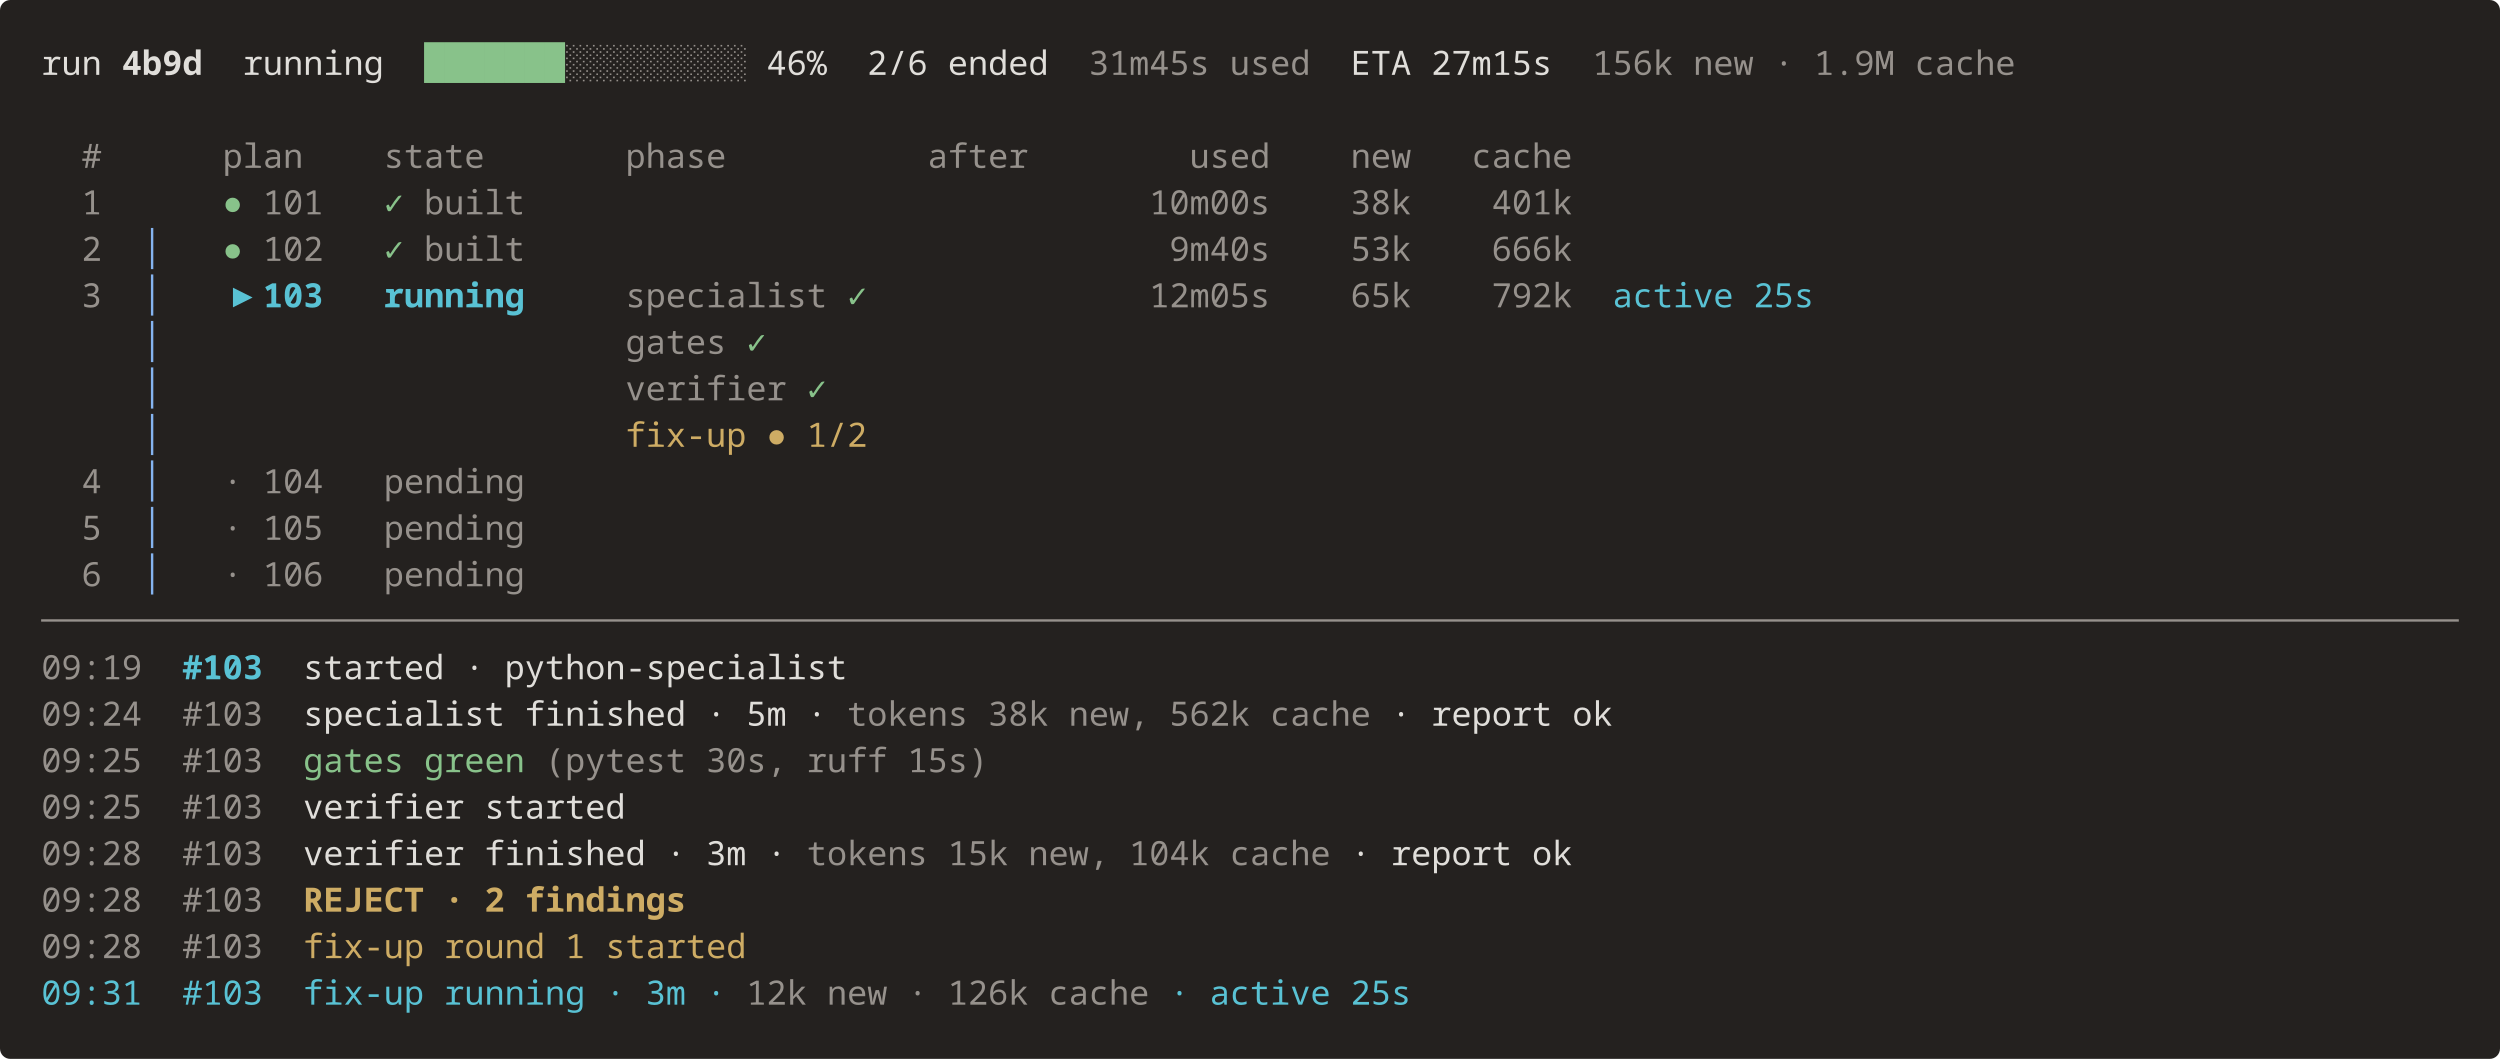
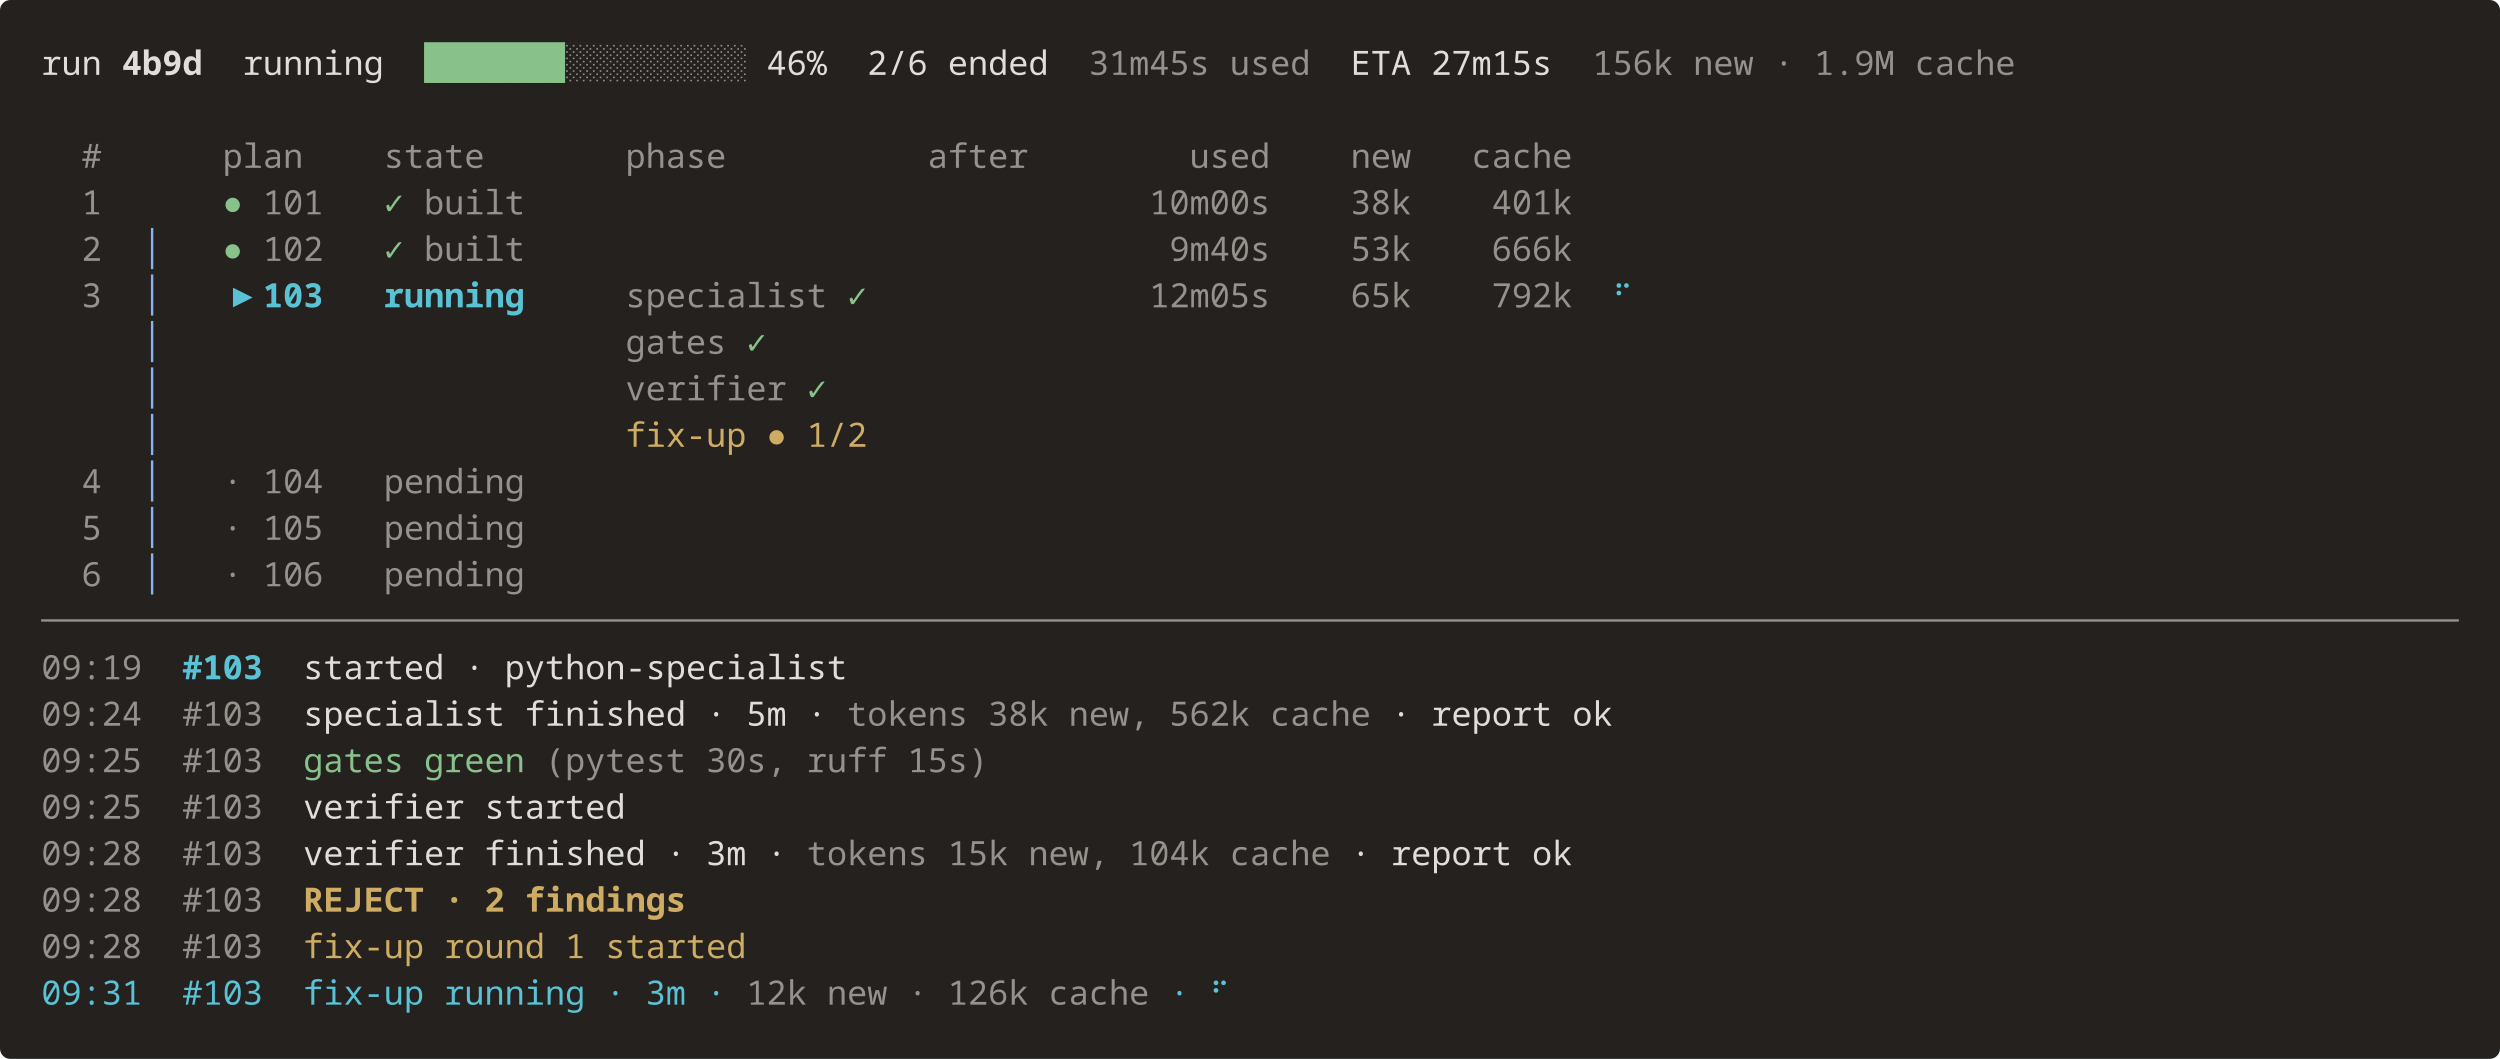
<svg xmlns="http://www.w3.org/2000/svg" viewBox="0 0 968 410" width="968" height="410" role="img" aria-labelledby="watch-fixup-title watch-fixup-desc" font-family="'Noto Sans Mono', ui-monospace, monospace" font-size="13" xml:space="preserve">
  <style>
    .bg { fill: #24211f; }
    .fg { fill: #e0deda; }
    .dim { fill: #96918c; }
    .plan { fill: #85b4f0; }
    .ok { fill: #88c28a; }
    .now { fill: #59c2d4; }
    .warn { fill: #ceac64; }
    .bad { fill: #ea9891; }
  </style>
  <rect class="bg" x="0" y="0" width="968" height="410" rx="4" />
  <text y="29">
    <tspan x="16" class="fg">run </tspan>
    <tspan x="47.2" class="fg" font-weight="600">4b9d</tspan>
    <tspan x="78.4" class="fg">  running  </tspan>
    <tspan x="164.2" class="ok">███████</tspan>
    <tspan x="218.8" class="dim">░░░░░░░░░</tspan>
    <tspan x="289" class="fg"> 46%  2/6 ended  </tspan>
    <tspan x="421.6" class="dim">31m45s used</tspan>
    <tspan x="507.4" class="fg">  ETA 27m15s  </tspan>
    <tspan x="616.6" class="dim">156k new · 1.9M cache</tspan>
  </text>
  <text y="47" />
  <text y="65">
    <tspan x="16" class="fg">  </tspan>
    <tspan x="31.6" class="dim">#</tspan>
    <tspan x="39.4" class="fg">      </tspan>
    <tspan x="86.2" class="dim">plan</tspan>
    <tspan x="117.4" class="fg">    </tspan>
    <tspan x="148.6" class="dim">state</tspan>
    <tspan x="187.6" class="fg">       </tspan>
    <tspan x="242.2" class="dim">phase</tspan>
    <tspan x="281.2" class="fg">          </tspan>
    <tspan x="359.2" class="dim">after</tspan>
    <tspan x="398.2" class="fg">        </tspan>
    <tspan x="460.6" class="dim">used</tspan>
    <tspan x="491.8" class="fg">    </tspan>
    <tspan x="523" class="dim">new</tspan>
    <tspan x="546.4" class="fg">   </tspan>
    <tspan x="569.8" class="dim">cache</tspan>
  </text>
  <text y="83">
    <tspan x="16" class="fg">  </tspan>
    <tspan x="31.6" class="dim">1</tspan>
    <tspan x="39.4" class="fg">      </tspan>
    <tspan x="86.2" class="ok">●</tspan>
    <tspan x="94" class="fg"> </tspan>
    <tspan x="101.8" class="dim">101</tspan>
    <tspan x="125.2" class="fg">   </tspan>
    <tspan x="148.6" class="ok">✓</tspan>
    <tspan x="156.4" class="dim"> built</tspan>
    <tspan x="203.2" class="fg">                               </tspan>
    <tspan x="445" class="dim">10m00s</tspan>
    <tspan x="491.8" class="fg">    </tspan>
    <tspan x="523" class="dim">38k</tspan>
    <tspan x="546.4" class="fg">    </tspan>
    <tspan x="577.6" class="dim">401k</tspan>
  </text>
  <text y="101">
    <tspan x="16" class="fg">  </tspan>
    <tspan x="31.6" class="dim">2</tspan>
    <tspan x="39.4" class="fg">  </tspan>
    <tspan x="55" class="plan">│</tspan>
    <tspan x="62.8" class="fg">   </tspan>
    <tspan x="86.2" class="ok">●</tspan>
    <tspan x="94" class="fg"> </tspan>
    <tspan x="101.8" class="dim">102</tspan>
    <tspan x="125.2" class="fg">   </tspan>
    <tspan x="148.6" class="ok">✓</tspan>
    <tspan x="156.4" class="dim"> built</tspan>
    <tspan x="203.2" class="fg">                                </tspan>
    <tspan x="452.8" class="dim">9m40s</tspan>
    <tspan x="491.8" class="fg">    </tspan>
    <tspan x="523" class="dim">53k</tspan>
    <tspan x="546.4" class="fg">    </tspan>
    <tspan x="577.6" class="dim">666k</tspan>
  </text>
  <text y="119">
    <tspan x="16" class="fg">  </tspan>
    <tspan x="31.6" class="dim">3</tspan>
    <tspan x="39.4" class="fg">  </tspan>
    <tspan x="55" class="plan">│</tspan>
    <tspan x="62.8" class="fg">   </tspan>
    <tspan x="86.2" class="now">▶</tspan>
    <tspan x="94" class="fg"> </tspan>
    <tspan x="101.8" class="now" font-weight="600">103</tspan>
    <tspan x="125.2" class="fg">   </tspan>
    <tspan x="148.6" class="now" font-weight="600">running</tspan>
    <tspan x="203.2" class="fg">     </tspan>
    <tspan x="242.2" class="dim">specialist </tspan>
    <tspan x="328" class="ok">✓</tspan>
    <tspan x="335.8" class="fg">              </tspan>
    <tspan x="445" class="dim">12m05s</tspan>
    <tspan x="491.8" class="fg">    </tspan>
    <tspan x="523" class="dim">65k</tspan>
    <tspan x="546.4" class="fg">    </tspan>
    <tspan x="577.6" class="dim">792k</tspan>
    <tspan x="608.8" class="fg">  </tspan>
-     <tspan x="624.4" class="now">active 25s</tspan>
+     <tspan x="624.4" class="now">⠋</tspan>
  </text>
  <text y="137">
    <tspan x="16" class="fg">     </tspan>
    <tspan x="55" class="plan">│</tspan>
    <tspan x="62.8" class="fg">                       </tspan>
    <tspan x="242.2" class="dim">gates </tspan>
    <tspan x="289" class="ok">✓</tspan>
  </text>
  <text y="155">
    <tspan x="16" class="fg">     </tspan>
    <tspan x="55" class="plan">│</tspan>
    <tspan x="62.8" class="fg">                       </tspan>
    <tspan x="242.2" class="dim">verifier </tspan>
    <tspan x="312.4" class="ok">✓</tspan>
  </text>
  <text y="173">
    <tspan x="16" class="fg">     </tspan>
    <tspan x="55" class="plan">│</tspan>
    <tspan x="62.8" class="fg">                       </tspan>
    <tspan x="242.2" class="warn">fix-up ● 1/2</tspan>
  </text>
  <text y="191">
    <tspan x="16" class="fg">  </tspan>
    <tspan x="31.6" class="dim">4</tspan>
    <tspan x="39.4" class="fg">  </tspan>
    <tspan x="55" class="plan">│</tspan>
    <tspan x="62.8" class="fg">   </tspan>
    <tspan x="86.2" class="dim">·</tspan>
    <tspan x="94" class="fg"> </tspan>
    <tspan x="101.8" class="dim">104</tspan>
    <tspan x="125.2" class="fg">   </tspan>
    <tspan x="148.6" class="dim">pending</tspan>
  </text>
  <text y="209">
    <tspan x="16" class="fg">  </tspan>
    <tspan x="31.6" class="dim">5</tspan>
    <tspan x="39.4" class="fg">  </tspan>
    <tspan x="55" class="plan">│</tspan>
    <tspan x="62.8" class="fg">   </tspan>
    <tspan x="86.2" class="dim">·</tspan>
    <tspan x="94" class="fg"> </tspan>
    <tspan x="101.8" class="dim">105</tspan>
    <tspan x="125.2" class="fg">   </tspan>
    <tspan x="148.6" class="dim">pending</tspan>
  </text>
  <text y="227">
    <tspan x="16" class="fg">  </tspan>
    <tspan x="31.6" class="dim">6</tspan>
    <tspan x="39.4" class="fg">  </tspan>
    <tspan x="55" class="plan">│</tspan>
    <tspan x="62.8" class="fg">   </tspan>
    <tspan x="86.2" class="dim">·</tspan>
    <tspan x="94" class="fg"> </tspan>
    <tspan x="101.8" class="dim">106</tspan>
    <tspan x="125.2" class="fg">   </tspan>
    <tspan x="148.6" class="dim">pending</tspan>
  </text>
  <text y="245">
    <tspan x="16" class="dim">────────────────────────────────────────────────────────────────────────────────────────────────────────────────────────</tspan>
  </text>
  <text y="263">
    <tspan x="16" class="dim">09:19</tspan>
    <tspan x="55" class="fg">  </tspan>
    <tspan x="70.6" class="now" font-weight="600">#103</tspan>
    <tspan x="101.8" class="fg">  started · python-specialist</tspan>
  </text>
  <text y="281">
    <tspan x="16" class="dim">09:24</tspan>
    <tspan x="55" class="fg">  </tspan>
    <tspan x="70.6" class="dim">#103</tspan>
    <tspan x="101.8" class="fg">  specialist finished · 5m · </tspan>
    <tspan x="328" class="dim">tokens 38k new, 562k cache</tspan>
    <tspan x="530.8" class="fg"> · report ok</tspan>
  </text>
  <text y="299">
    <tspan x="16" class="dim">09:25</tspan>
    <tspan x="55" class="fg">  </tspan>
    <tspan x="70.6" class="dim">#103</tspan>
    <tspan x="101.8" class="fg">  </tspan>
    <tspan x="117.4" class="ok">gates green</tspan>
    <tspan x="203.2" class="dim"> (pytest 30s, ruff 15s)</tspan>
  </text>
  <text y="317">
    <tspan x="16" class="dim">09:25</tspan>
    <tspan x="55" class="fg">  </tspan>
    <tspan x="70.6" class="dim">#103</tspan>
    <tspan x="101.8" class="fg">  verifier started</tspan>
  </text>
  <text y="335">
    <tspan x="16" class="dim">09:28</tspan>
    <tspan x="55" class="fg">  </tspan>
    <tspan x="70.6" class="dim">#103</tspan>
    <tspan x="101.8" class="fg">  verifier finished · 3m · </tspan>
    <tspan x="312.4" class="dim">tokens 15k new, 104k cache</tspan>
    <tspan x="515.2" class="fg"> · report ok</tspan>
  </text>
  <text y="353">
    <tspan x="16" class="dim">09:28</tspan>
    <tspan x="55" class="fg">  </tspan>
    <tspan x="70.6" class="dim">#103</tspan>
    <tspan x="101.8" class="fg">  </tspan>
    <tspan x="117.4" class="warn" font-weight="600">REJECT · 2 findings</tspan>
  </text>
  <text y="371">
    <tspan x="16" class="dim">09:28</tspan>
    <tspan x="55" class="fg">  </tspan>
    <tspan x="70.6" class="dim">#103</tspan>
    <tspan x="101.8" class="fg">  </tspan>
    <tspan x="117.4" class="warn">fix-up round 1 started</tspan>
  </text>
  <text y="389">
    <tspan x="16" class="now">09:31  #103  fix-up running · 3m · </tspan>
    <tspan x="289" class="dim">12k new · 126k cache</tspan>
-     <tspan x="445" class="now"> · active 25s</tspan>
+     <tspan x="445" class="now"> · ⠋</tspan>
  </text>
</svg>
